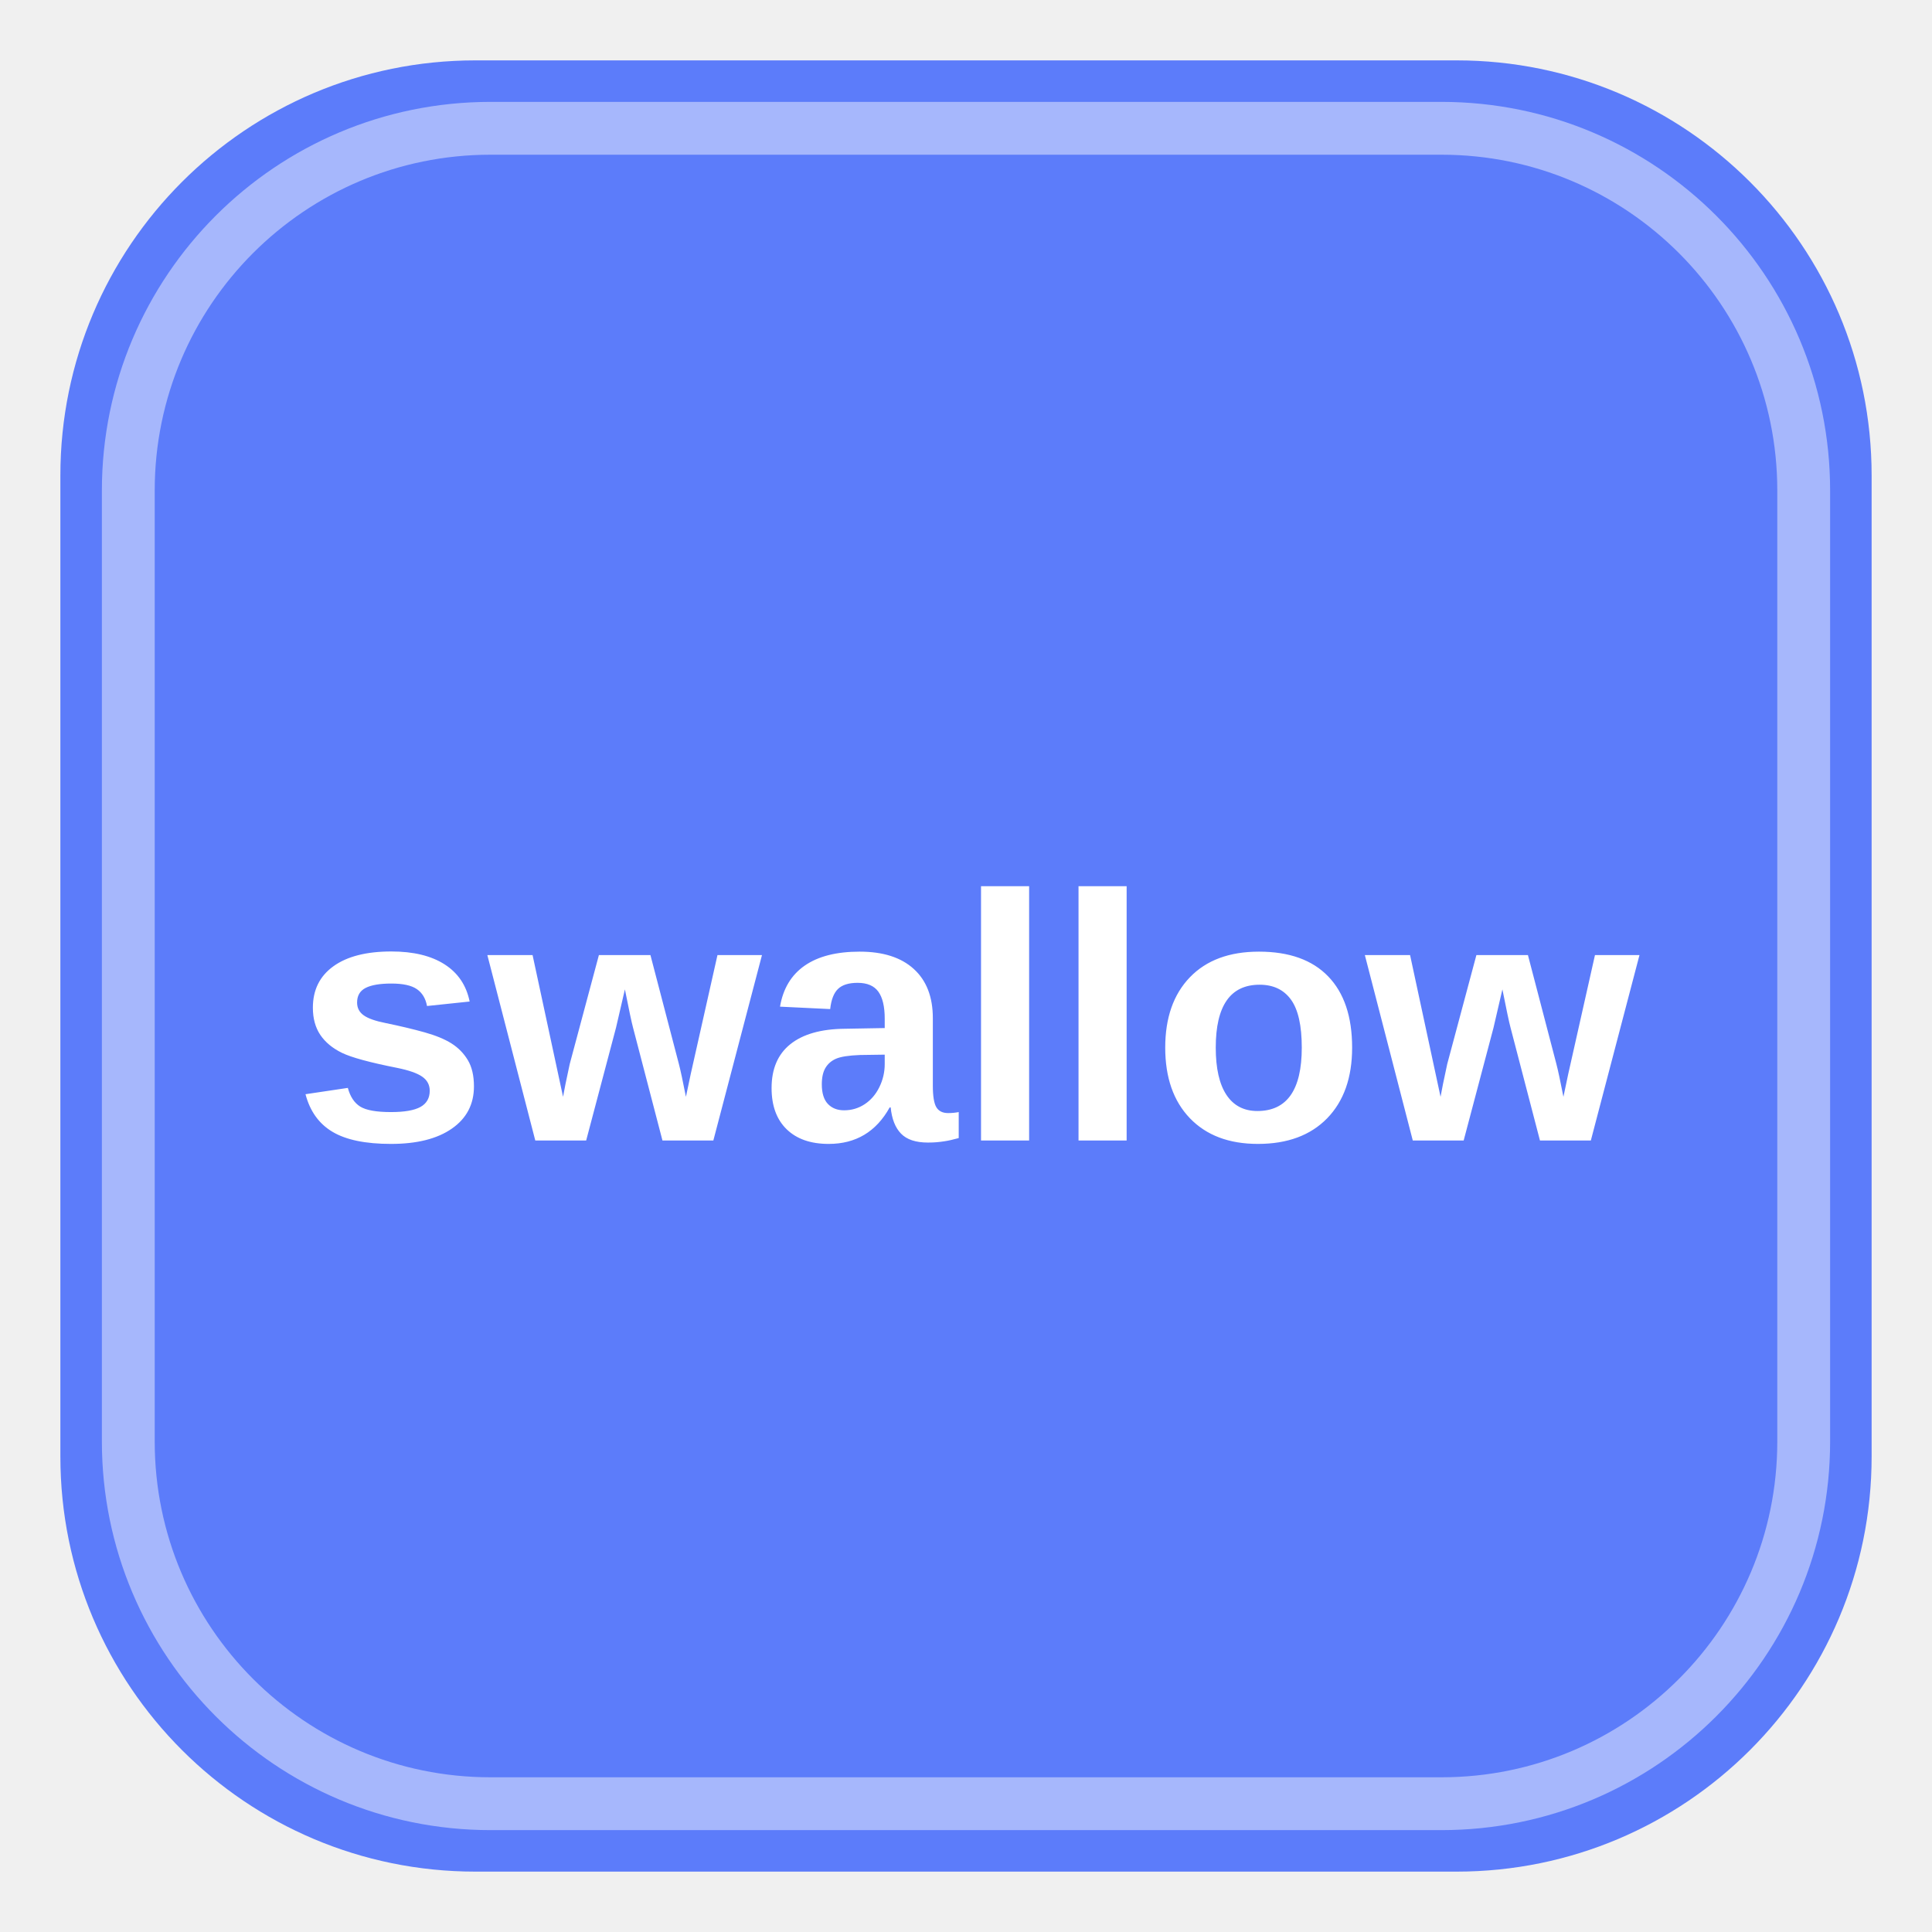
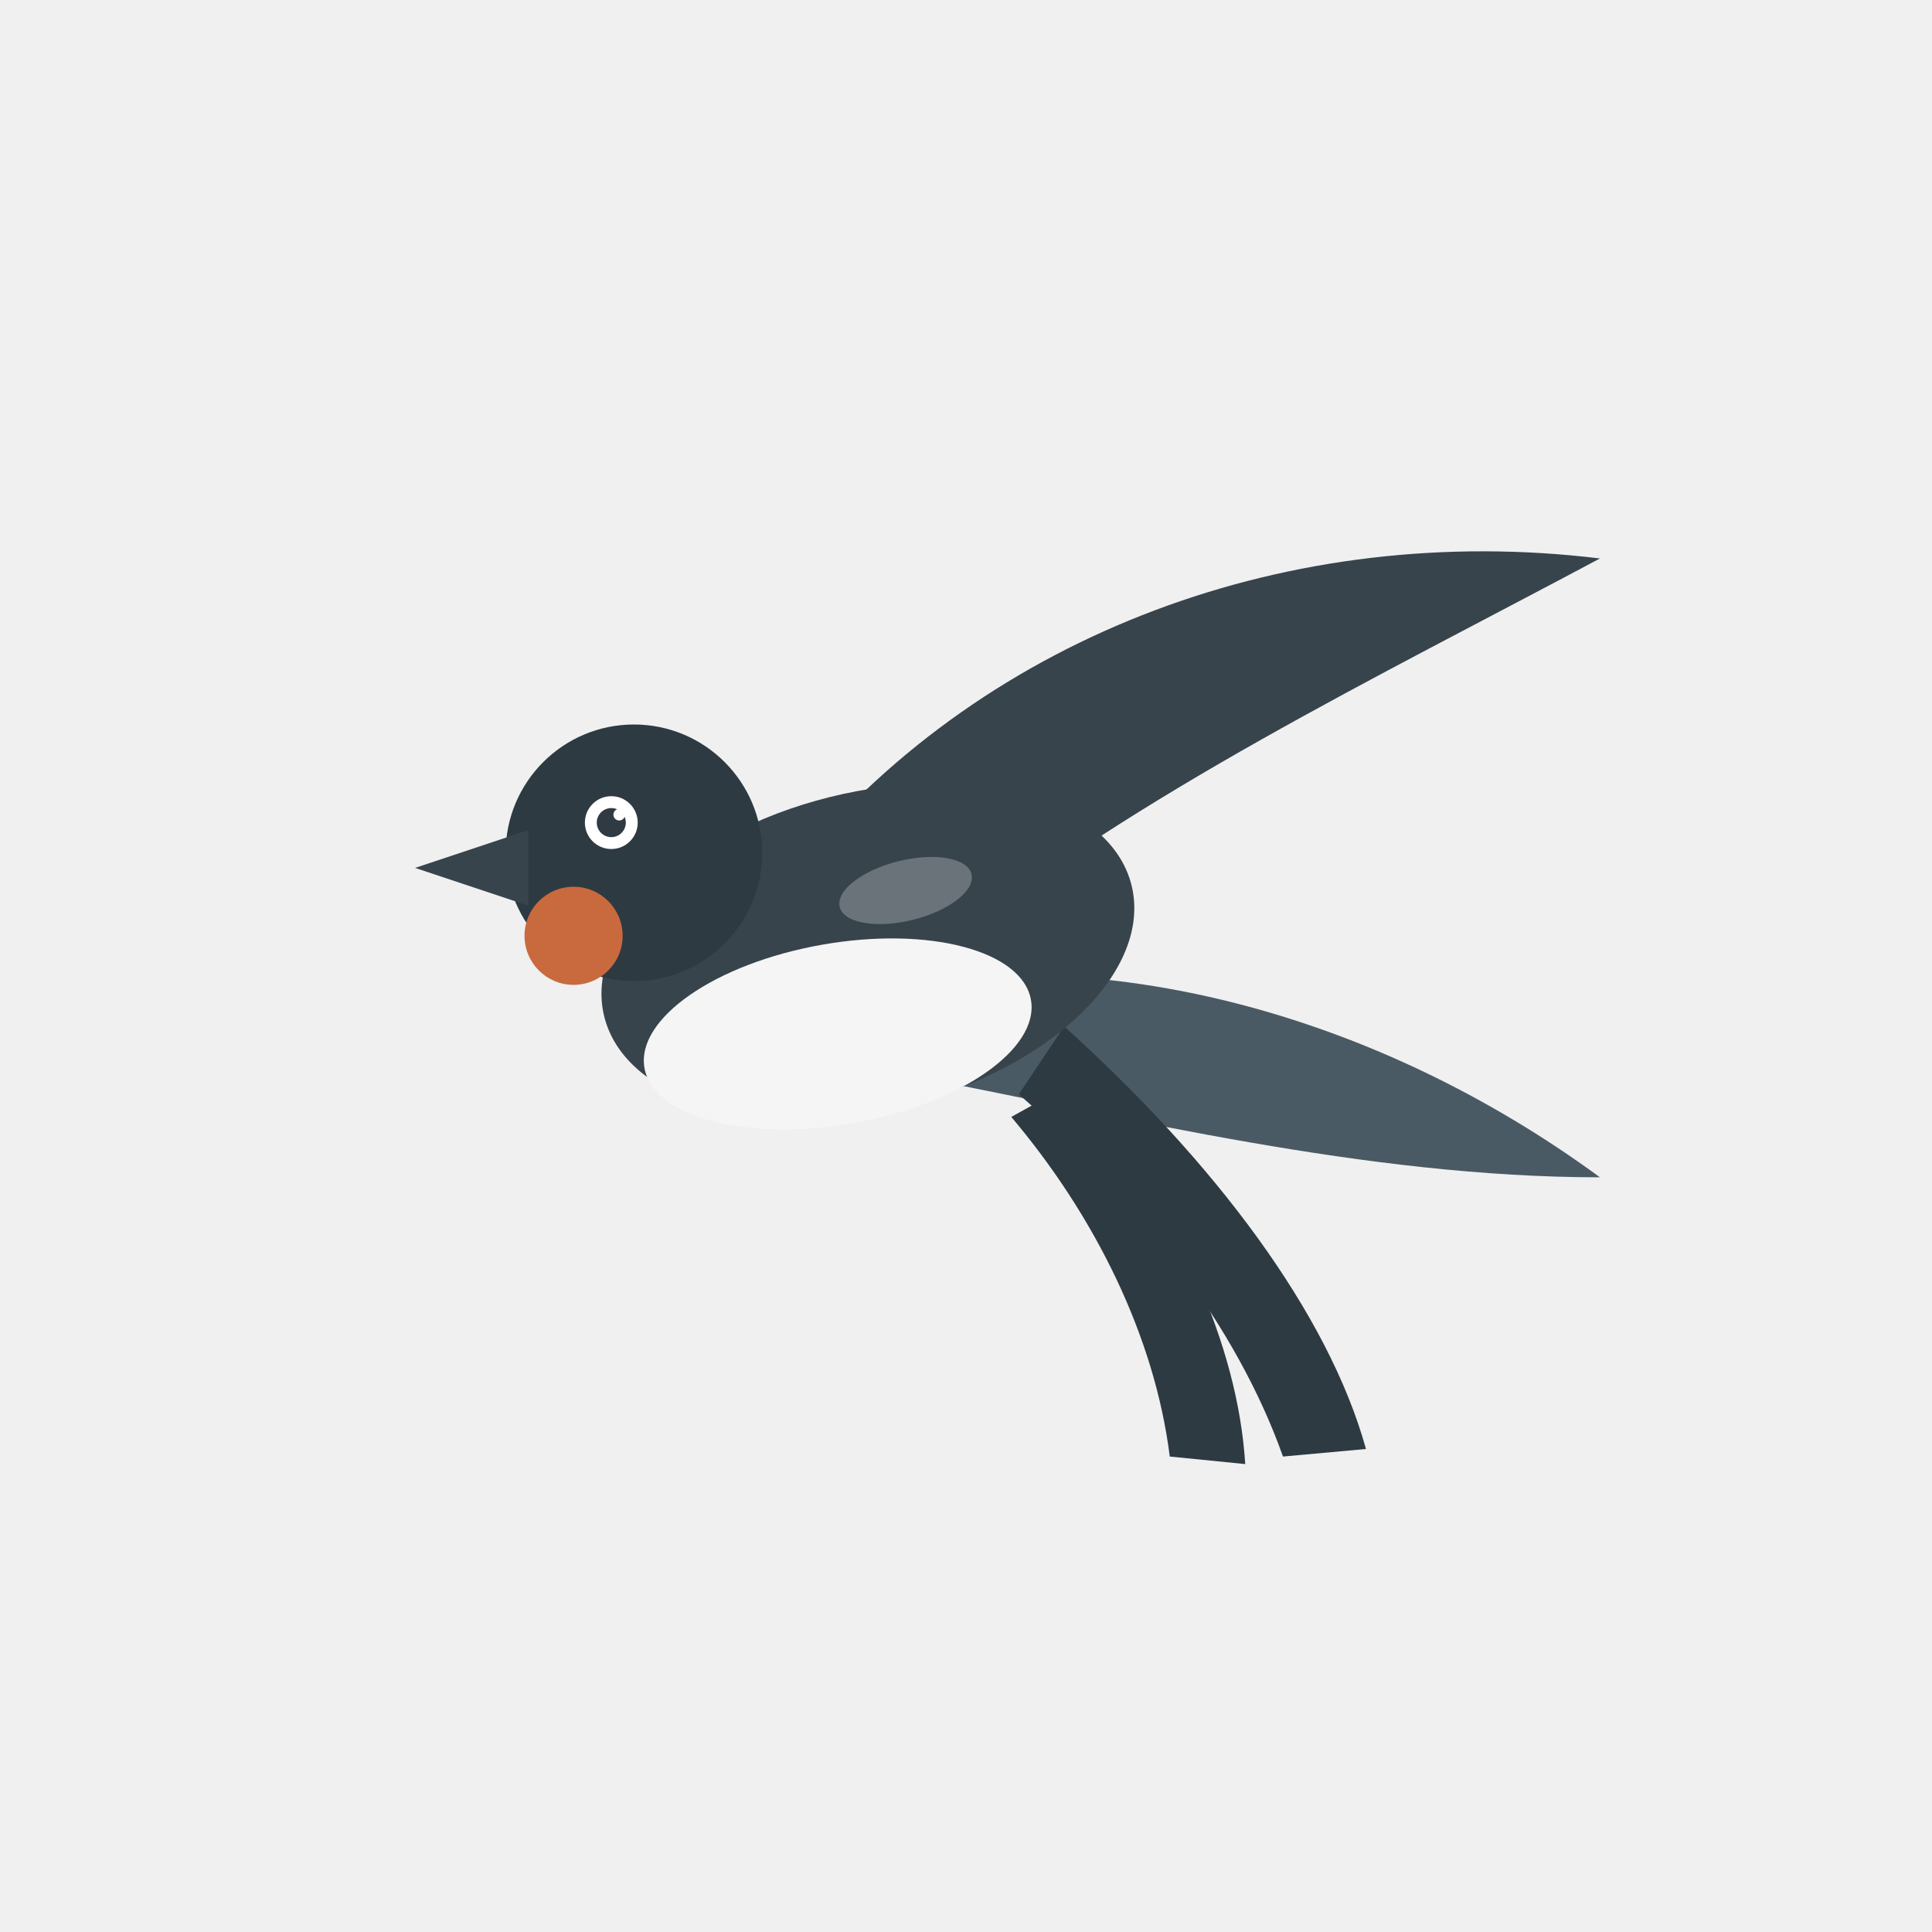
<svg xmlns="http://www.w3.org/2000/svg" width="512" height="512" viewBox="0 0 512 512">
-   <rect x="16" y="16" width="480" height="480" rx="110" fill="#5C7CFA" />
-   <rect x="34" y="34" width="444" height="444" rx="96" fill="none" stroke="rgba(255,255,255,0.45)" stroke-width="14" />
-   <text x="256" y="270" font-family="Arial, Helvetica, sans-serif" font-weight="bold" font-size="93" fill="#FFFFFF" text-anchor="middle" dominant-baseline="central">swallow</text>
+   <path d="M212 228 C262 168 342 138 424 148 C364 180 302 210 252 250 Z" fill="#37444C" />
+   <path d="M232 262 C292 250 364 268 424 312 C362 312 298 296 246 286 Z" fill="#4A5A64" />
+   <path d="M282 272 C322 308 352 348 362 384 L340 386 C328 352 302 318 270 290 Z" fill="#2E3A42" />
+   <path d="M286 286 C312 322 328 356 330 388 L310 386 C306 354 290 322 268 296 Z" fill="#2E3A42" />
+   <ellipse cx="230" cy="252" rx="72" ry="42" fill="#37444C" transform="rotate(-14 230 252)" />
+   <ellipse cx="222" cy="274" rx="52" ry="24" fill="#F5F5F5" transform="rotate(-10 222 274)" />
+   <circle cx="168" cy="226" r="34" fill="#2E3A42" />
+   <path d="M140 220 L110 230 L140 240 Z" fill="#37444C" />
+   <circle cx="152" cy="248" r="13" fill="#C96A3E" />
+   <circle cx="162" cy="218" r="7" fill="#FFFFFF" />
+   <circle cx="162" cy="218" r="3.85" fill="#2F3A42" />
+   <circle cx="164.1" cy="215.9" r="1.54" fill="#FFFFFF" />
+   <ellipse cx="240" cy="236" rx="18" ry="8" fill="#FFFFFF" opacity="0.25" transform="rotate(-14 240 236)" />
</svg>
